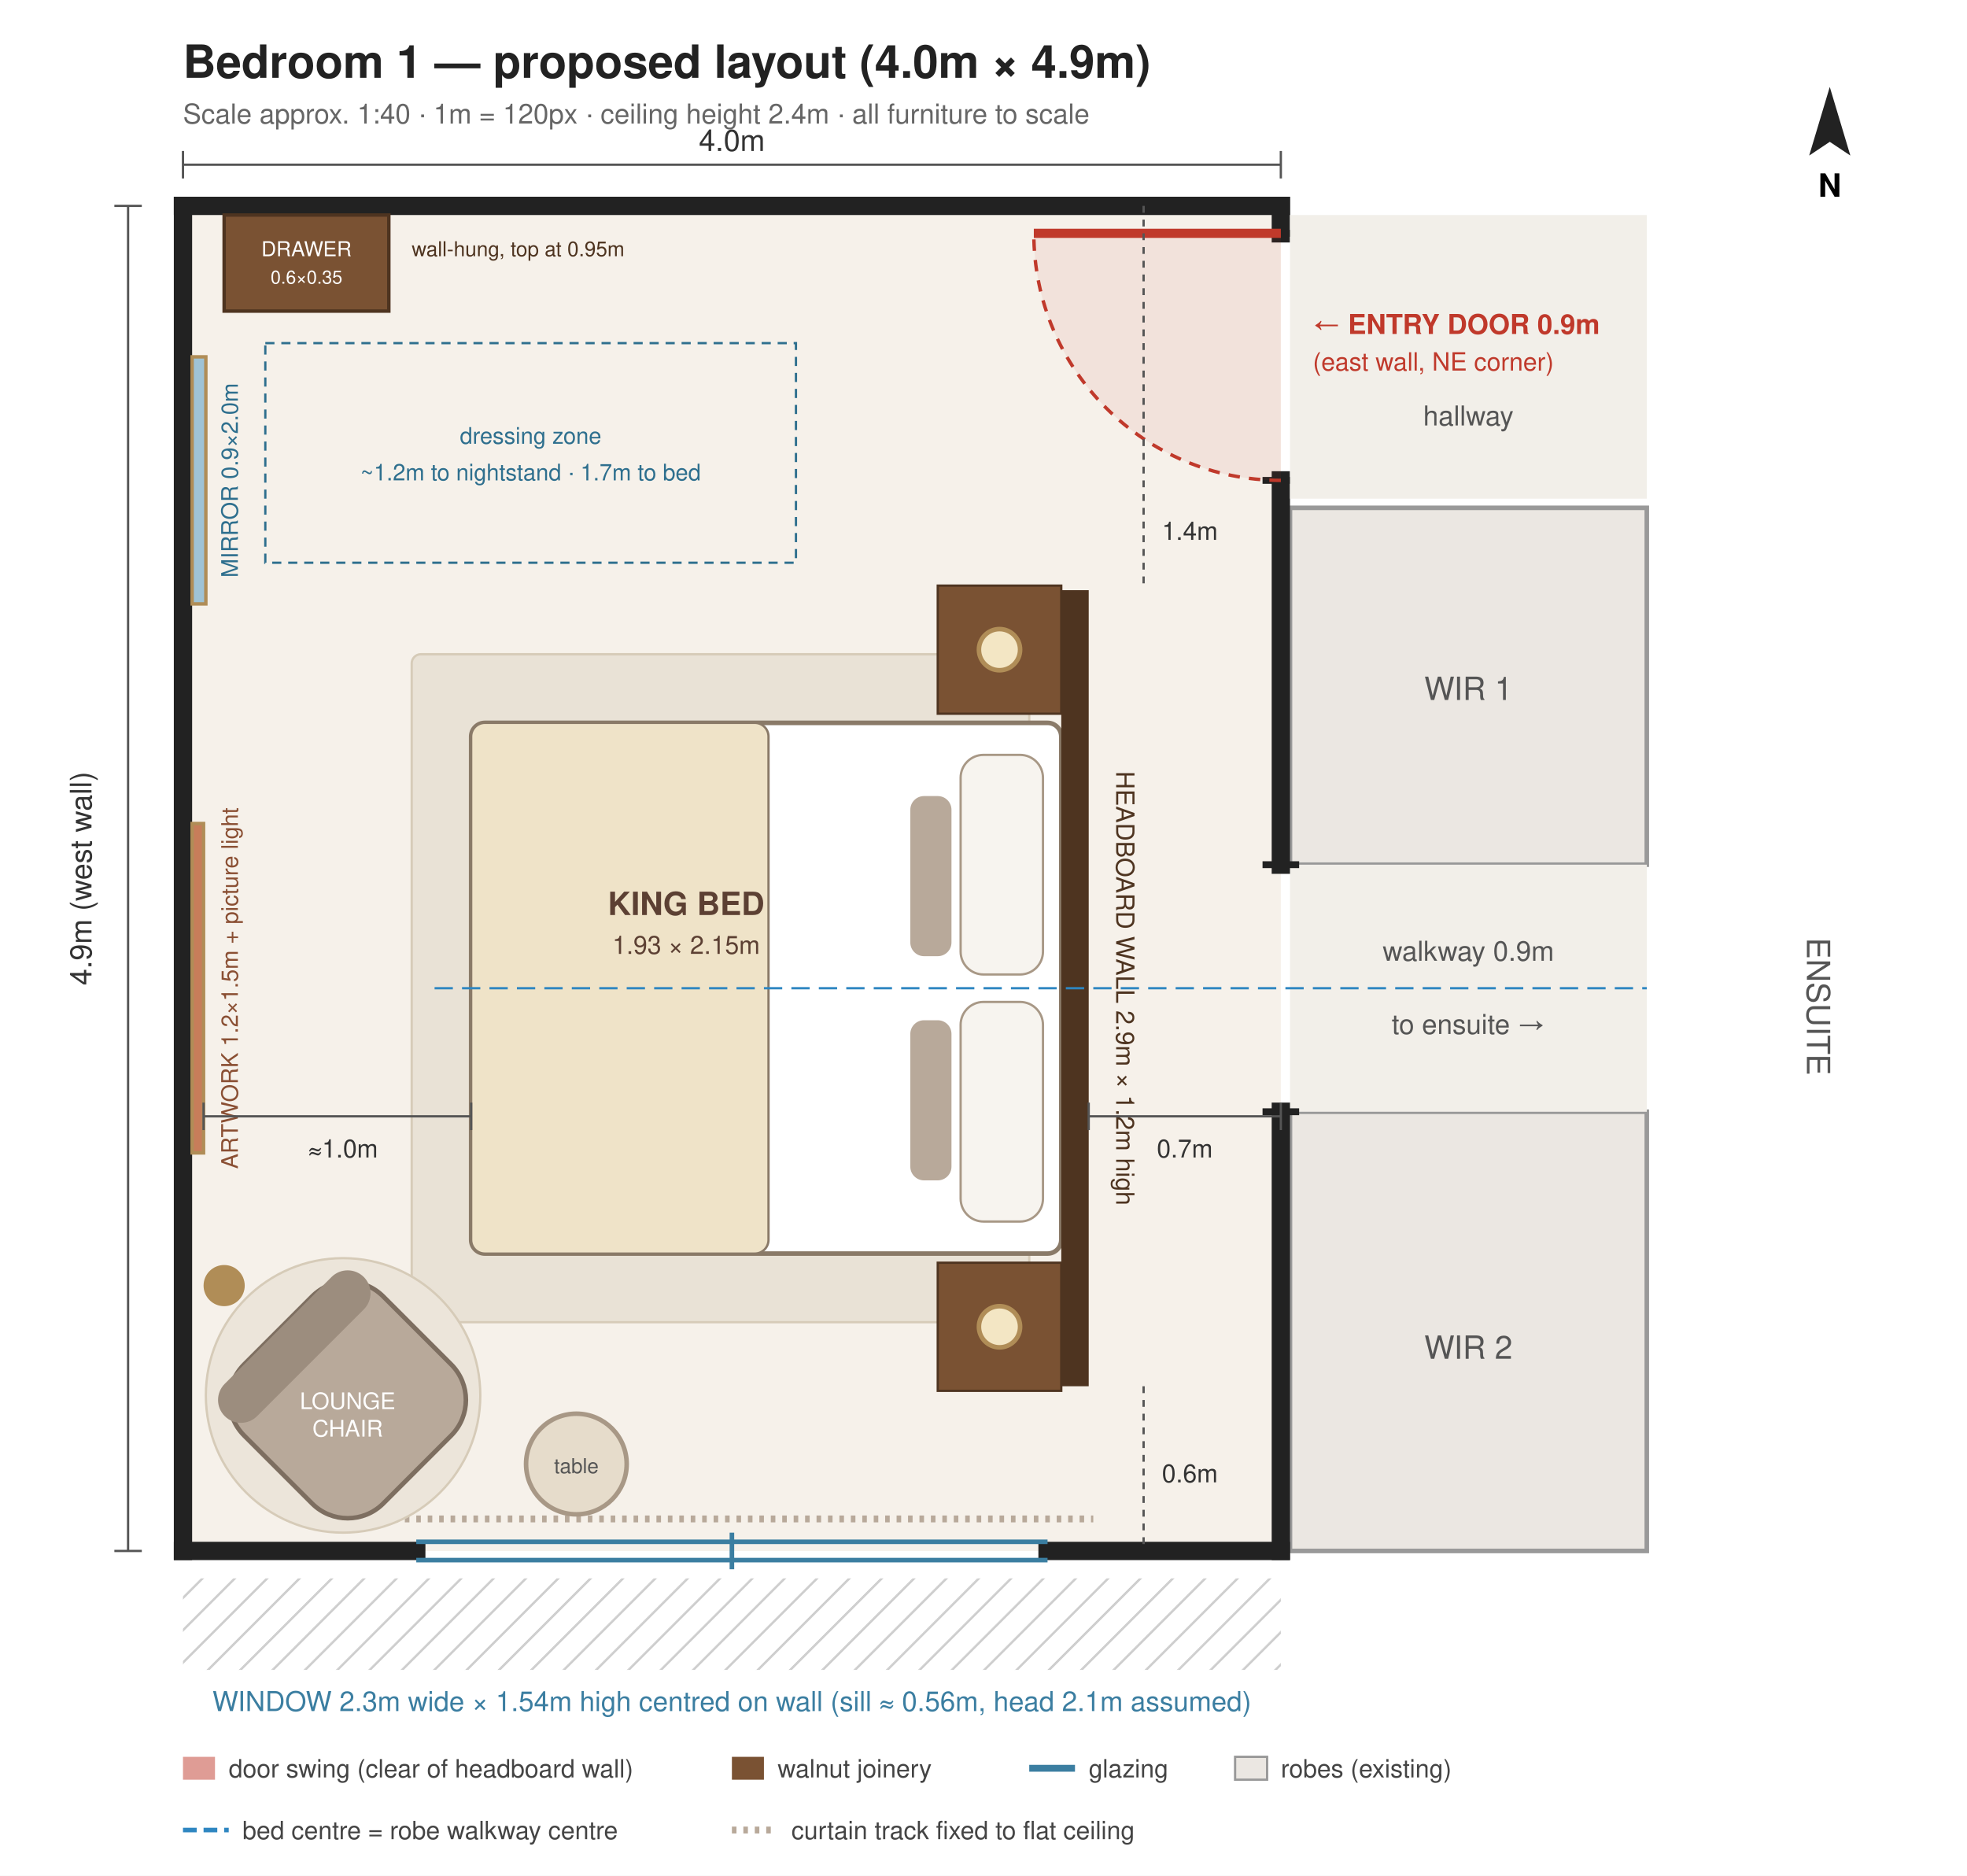
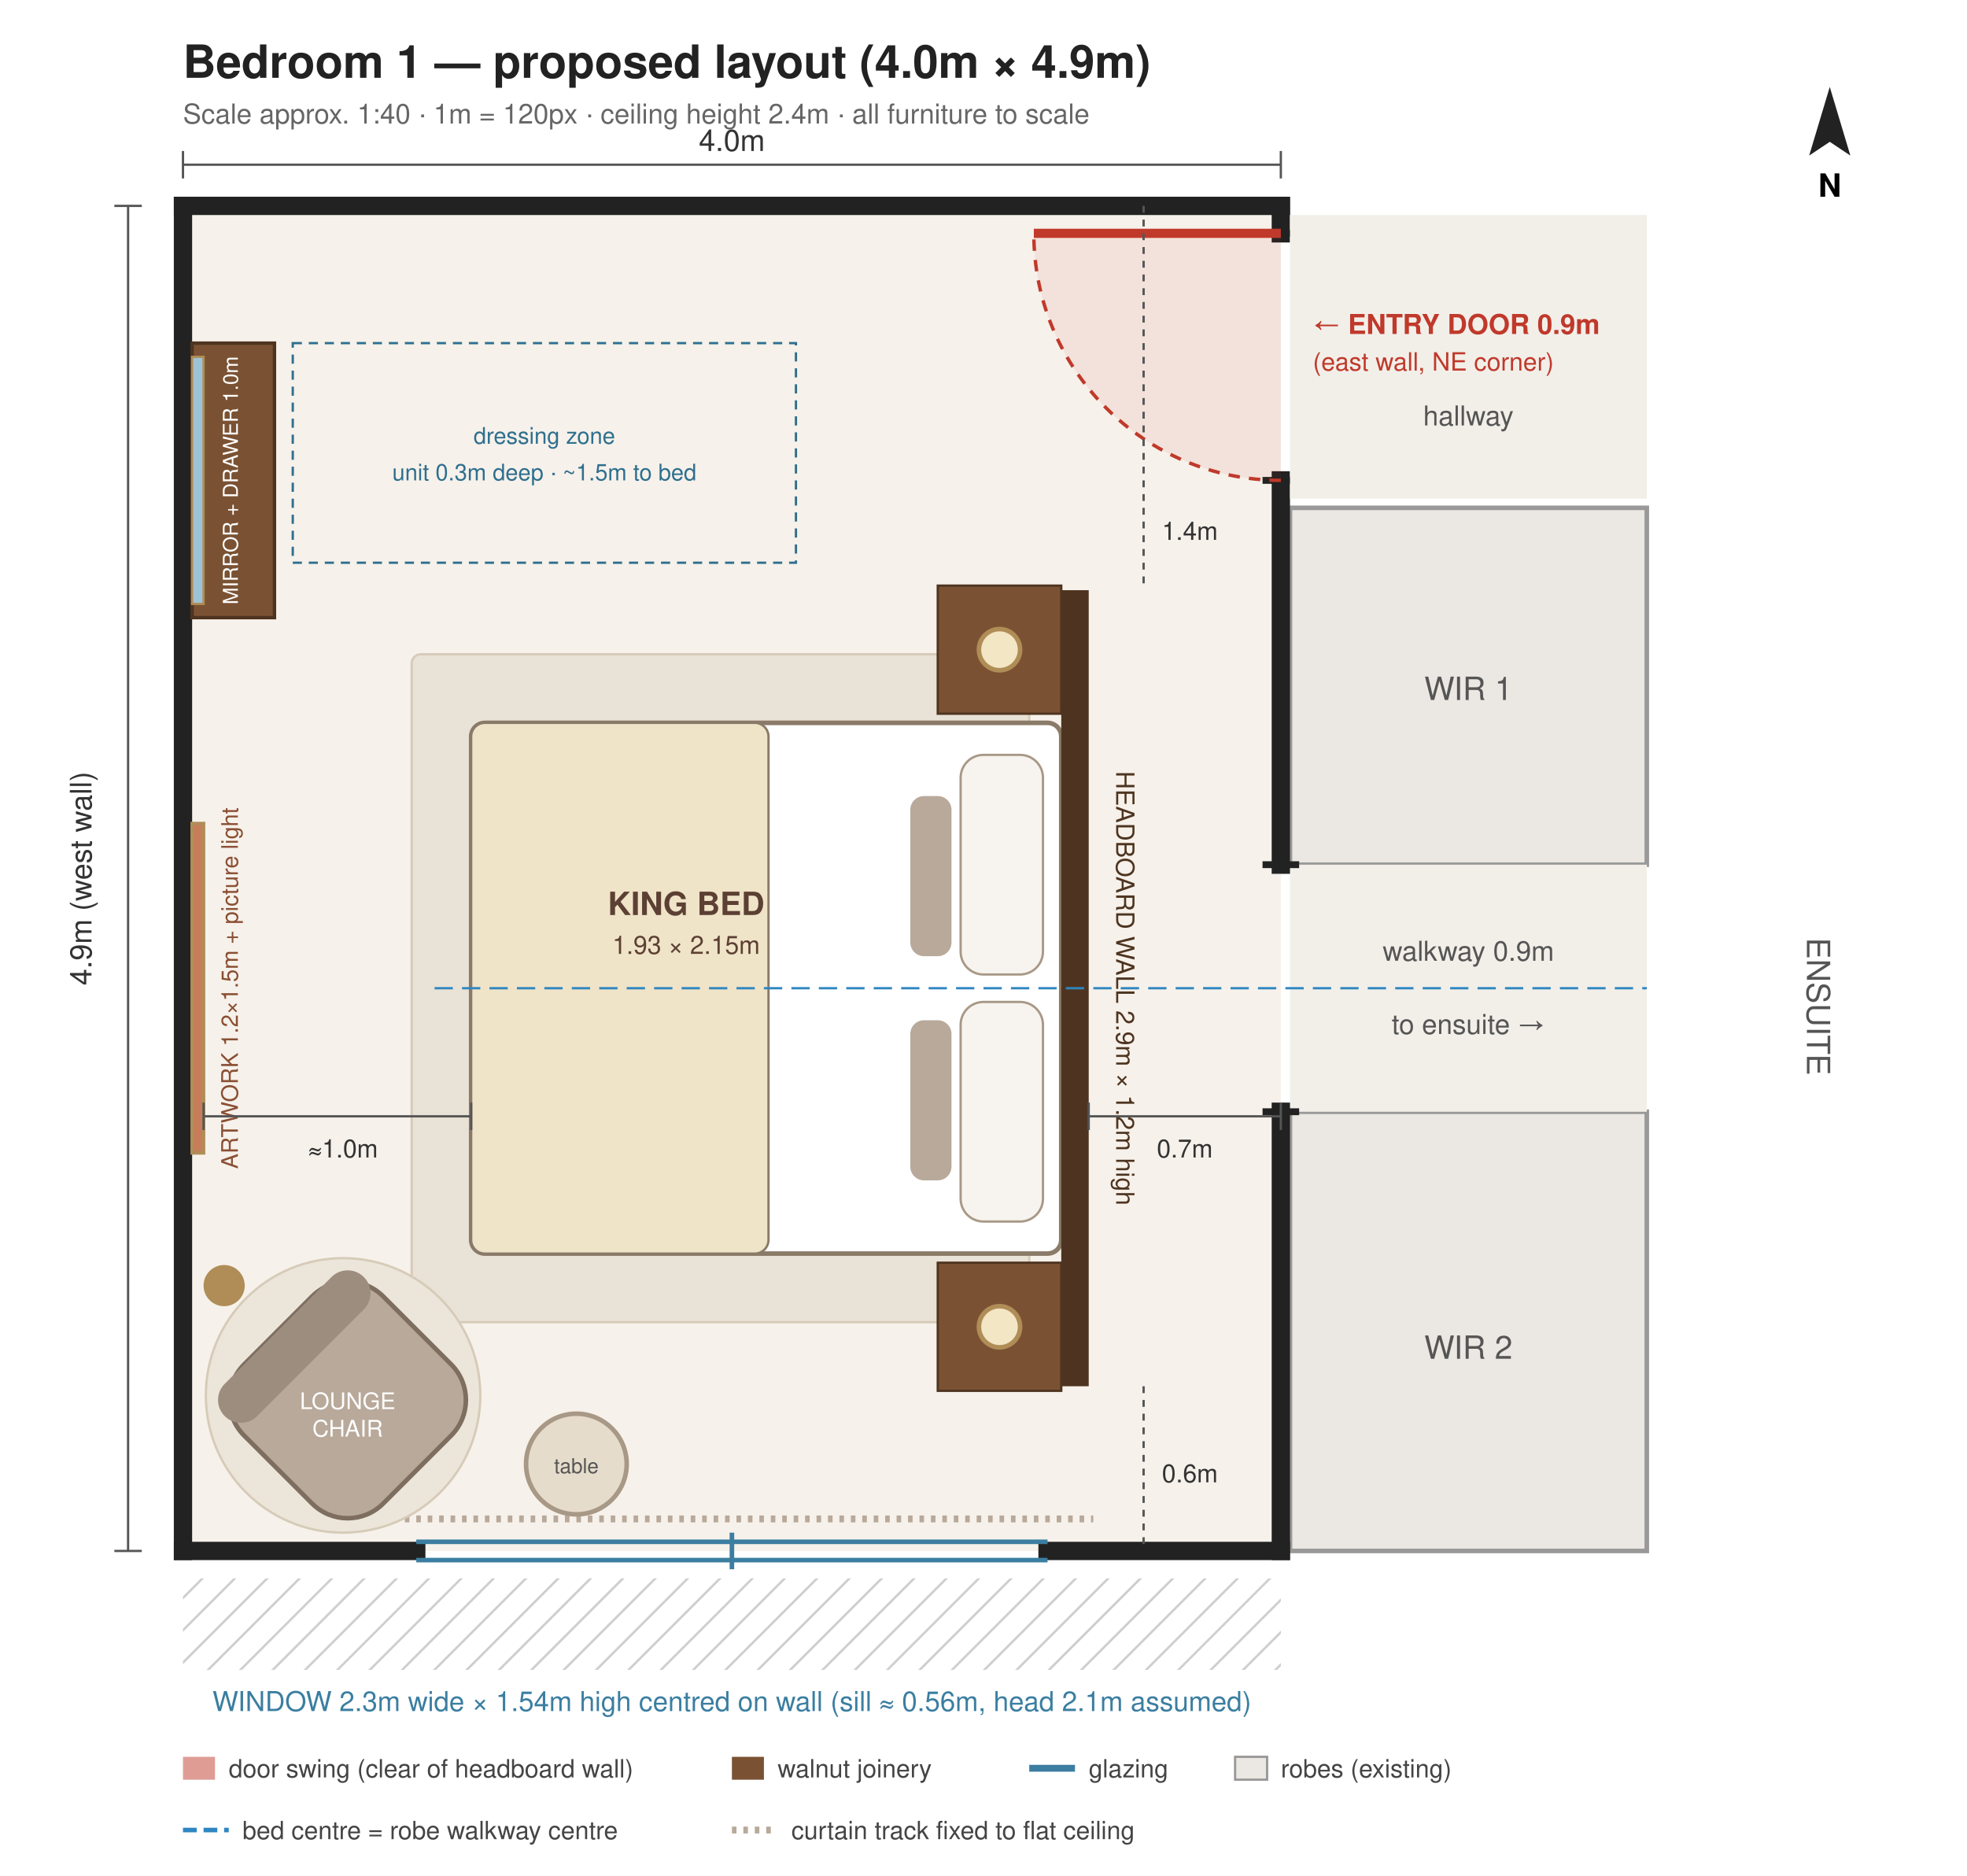
<svg xmlns="http://www.w3.org/2000/svg" width="860" height="820" viewBox="0 0 860 820" font-family="Helvetica, Arial, sans-serif">
  <rect width="860" height="820" fill="#ffffff" />
  <text x="80" y="34" font-size="20" font-weight="bold" fill="#222">Bedroom 1 — proposed layout (4.0m × 4.9m)</text>
  <text x="80" y="54" font-size="12" fill="#666">Scale approx. 1:40 · 1m = 120px · ceiling height 2.4m · all furniture to scale</text>
  <g transform="translate(800,60)">
    <polygon points="0,-22 9,8 0,2 -9,8" fill="#222" />
    <text x="0" y="26" font-size="14" font-weight="bold" text-anchor="middle">N</text>
  </g>
  <rect x="80" y="90" width="480" height="588" fill="#f6f1ea" />
  <rect x="564" y="222" width="156" height="156" fill="#ebe7e2" stroke="#999" stroke-width="2" />
  <text x="642" y="306" font-size="14" text-anchor="middle" fill="#555">WIR 1</text>
  <rect x="564" y="486" width="156" height="192" fill="#ebe7e2" stroke="#999" stroke-width="2" />
  <text x="642" y="594" font-size="14" text-anchor="middle" fill="#555">WIR 2</text>
  <rect x="564" y="378" width="156" height="108" fill="#f2efe9" />
  <text x="642" y="420" font-size="12" text-anchor="middle" fill="#555">walkway 0.9m</text>
  <text x="642" y="452" font-size="12" text-anchor="middle" fill="#555">to ensuite →</text>
  <text x="790" y="440" font-size="14" text-anchor="middle" fill="#555" transform="rotate(90 790 440)">ENSUITE</text>
  <g stroke="#222" stroke-width="8" stroke-linecap="square" fill="none">
    <line x1="80" y1="90" x2="560" y2="90" />
    <line x1="80" y1="90" x2="80" y2="678" />
    <line x1="80" y1="678" x2="182" y2="678" />
    <line x1="458" y1="678" x2="560" y2="678" />
    <line x1="560" y1="90" x2="560" y2="102" />
    <line x1="560" y1="210" x2="560" y2="378" />
    <line x1="560" y1="486" x2="560" y2="678" />
  </g>
  <g stroke="#222" stroke-width="3">
    <line x1="552" y1="102" x2="568" y2="102" />
    <line x1="552" y1="210" x2="568" y2="210" />
    <line x1="552" y1="378" x2="568" y2="378" />
    <line x1="552" y1="486" x2="568" y2="486" />
  </g>
  <g stroke="#3b7ea1" stroke-width="2">
    <line x1="182" y1="674" x2="458" y2="674" />
    <line x1="182" y1="682" x2="458" y2="682" />
    <line x1="320" y1="670" x2="320" y2="686" />
    <line x1="162" y1="664" x2="478" y2="664" stroke="#b8a99a" stroke-width="3" stroke-dasharray="2,3" />
  </g>
  <rect x="80" y="690" width="480" height="40" fill="url(#hatch)" opacity="0.6" />
  <defs>
    <pattern id="hatch" width="10" height="10" patternUnits="userSpaceOnUse" patternTransform="rotate(45)">
      <line x1="0" y1="0" x2="0" y2="10" stroke="#aaa" stroke-width="2" />
    </pattern>
  </defs>
  <text x="320" y="748" font-size="12" text-anchor="middle" fill="#3b7ea1">WINDOW 2.3m wide × 1.54m high centred on wall (sill ≈ 0.56m, head 2.1m assumed)</text>
  <path d="M560,210 A108,108 0 0,1 452,102" fill="none" stroke="#c0392b" stroke-width="1.5" stroke-dasharray="5,4" />
  <line x1="560" y1="102" x2="452" y2="102" stroke="#c0392b" stroke-width="4" />
  <path d="M560,102 L560,210 A108,108 0 0,1 452,102 Z" fill="#c0392b" opacity="0.08" />
  <rect x="564" y="94" width="156" height="124" fill="#f2efe9" />
  <text x="642" y="186" font-size="12" text-anchor="middle" fill="#555">hallway</text>
  <text x="574" y="146" font-size="12" fill="#c0392b" font-weight="bold">← ENTRY DOOR 0.9m</text>
  <text x="574" y="162" font-size="11" fill="#c0392b">(east wall, NE corner)</text>
-   <rect x="98" y="94" width="72" height="42" fill="#7a5233" stroke="#4e3420" stroke-width="1.5" />
-   <text x="134" y="112" font-size="9" fill="#fff" text-anchor="middle">DRAWER</text>
-   <text x="134" y="124" font-size="8" fill="#fff" text-anchor="middle">0.6×0.35</text>
-   <text x="180" y="112" font-size="9" fill="#4e3420">wall-hung, top at 0.95m</text>
-   <rect x="84" y="156" width="6" height="108" fill="#9fc3d6" stroke="#b08d57" stroke-width="1.5" />
-   <text x="104" y="210" font-size="10" fill="#2e6f8e" text-anchor="middle" transform="rotate(-90 104 210)">MIRROR 0.9×2.0m</text>
-   <rect x="116" y="150" width="232" height="96" fill="none" stroke="#2e6f8e" stroke-width="1" stroke-dasharray="4,3" />
-   <text x="232" y="194" font-size="10" fill="#2e6f8e" text-anchor="middle">dressing zone</text>
-   <text x="232" y="210" font-size="10" fill="#2e6f8e" text-anchor="middle">~1.2m to nightstand · 1.7m to bed</text>
+   <rect x="84" y="150" width="36" height="120" fill="#7a5233" stroke="#4e3420" stroke-width="1.5" />
+   <rect x="84" y="156" width="5" height="108" fill="#9fc3d6" stroke="#b08d57" stroke-width="1" />
+   <text x="104" y="210" font-size="9" fill="#fff" text-anchor="middle" transform="rotate(-90 104 210)">MIRROR + DRAWER 1.0m</text>
+   <rect x="128" y="150" width="220" height="96" fill="none" stroke="#2e6f8e" stroke-width="1" stroke-dasharray="4,3" />
+   <text x="238" y="194" font-size="10" fill="#2e6f8e" text-anchor="middle">dressing zone</text>
+   <text x="238" y="210" font-size="10" fill="#2e6f8e" text-anchor="middle">unit 0.3m deep · ~1.5m to bed</text>
  <rect x="84" y="360" width="5" height="144" fill="#c77d5a" stroke="#b08d57" stroke-width="1.5" />
  <text x="104" y="432" font-size="10" fill="#8a4f33" text-anchor="middle" transform="rotate(-90 104 432)">ARTWORK 1.2×1.5m + picture light</text>
  <rect x="180" y="286" width="270" height="292" rx="4" fill="#e9e2d6" stroke="#d6cbb8" stroke-width="1" />
  <rect x="206" y="316" width="258" height="232" rx="6" fill="#ffffff" stroke="#8a7a68" stroke-width="2" />
  <rect x="206" y="316" width="130" height="232" rx="6" fill="#efe3c8" stroke="#8a7a68" stroke-width="1" />
  <rect x="420" y="330" width="36" height="96" rx="10" fill="#f7f4ef" stroke="#a89886" />
  <rect x="420" y="438" width="36" height="96" rx="10" fill="#f7f4ef" stroke="#a89886" />
  <rect x="398" y="348" width="18" height="70" rx="6" fill="#b8a99a" />
  <rect x="398" y="446" width="18" height="70" rx="6" fill="#b8a99a" />
  <text x="300" y="400" font-size="14" text-anchor="middle" fill="#5c4033" font-weight="bold">KING BED</text>
  <text x="300" y="417" font-size="11" text-anchor="middle" fill="#5c4033">1.93 × 2.15m</text>
  <rect x="410" y="256" width="54" height="56" fill="#7a5233" stroke="#4e3420" />
  <rect x="410" y="552" width="54" height="56" fill="#7a5233" stroke="#4e3420" />
  <circle cx="437" cy="284" r="9" fill="#f3e6c4" stroke="#b08d57" stroke-width="2" />
  <circle cx="437" cy="580" r="9" fill="#f3e6c4" stroke="#b08d57" stroke-width="2" />
  <rect x="464" y="258" width="12" height="348" fill="#4e3420" />
  <text x="488" y="432" font-size="11" fill="#4e3420" text-anchor="middle" transform="rotate(90 488 432)">HEADBOARD WALL 2.9m × 1.2m high</text>
  <circle cx="150" cy="610" r="60" fill="#ece5da" stroke="#d6cbb8" />
  <g transform="translate(152 612) rotate(-45)">
    <rect x="-43" y="-43" width="86" height="86" rx="22" fill="#b8a99a" stroke="#7d6e60" stroke-width="2" />
    <rect x="-43" y="-43" width="86" height="20" rx="10" fill="#9c8d7e" />
  </g>
  <circle cx="252" cy="640" r="22" fill="#e6dccb" stroke="#a89886" stroke-width="2" />
  <circle cx="98" cy="562" r="9" fill="#b08d57" />
  <text x="152" y="616" font-size="10" text-anchor="middle" fill="#fff">LOUNGE</text>
  <text x="152" y="628" font-size="10" text-anchor="middle" fill="#fff">CHAIR</text>
  <text x="252" y="644" font-size="9" text-anchor="middle" fill="#555">table</text>
  <g stroke="#555" stroke-width="1" fill="none">
    <line x1="80" y1="72" x2="560" y2="72" />
    <line x1="80" y1="66" x2="80" y2="78" />
    <line x1="560" y1="66" x2="560" y2="78" />
    <line x1="56" y1="90" x2="56" y2="678" />
    <line x1="50" y1="90" x2="62" y2="90" />
    <line x1="50" y1="678" x2="62" y2="678" />
    <line x1="89" y1="488" x2="206" y2="488" />
    <line x1="89" y1="482" x2="89" y2="494" />
    <line x1="206" y1="482" x2="206" y2="494" />
    <line x1="476" y1="488" x2="560" y2="488" />
    <line x1="476" y1="482" x2="476" y2="494" />
    <line x1="560" y1="482" x2="560" y2="494" />
    <line x1="500" y1="90" x2="500" y2="258" stroke-dasharray="3,3" />
    <line x1="500" y1="606" x2="500" y2="678" stroke-dasharray="3,3" />
    <line x1="190" y1="432" x2="720" y2="432" stroke="#2e86c1" stroke-dasharray="8,4" />
  </g>
  <text x="320" y="66" font-size="13" text-anchor="middle" fill="#333">4.0m</text>
  <text x="40" y="384" font-size="13" text-anchor="middle" fill="#333" transform="rotate(-90 40 384)">4.9m (west wall)</text>
  <text x="150" y="506" font-size="11" text-anchor="middle" fill="#333">≈1.0m</text>
  <text x="518" y="506" font-size="11" text-anchor="middle" fill="#333">0.7m</text>
  <text x="508" y="236" font-size="11" fill="#333">1.4m</text>
  <text x="508" y="648" font-size="11" fill="#333">0.6m</text>
  <g font-size="11" fill="#444">
    <rect x="80" y="768" width="14" height="10" fill="#c0392b" opacity="0.5" />
    <text x="100" y="777">door swing (clear of headboard wall)</text>
    <rect x="320" y="768" width="14" height="10" fill="#7a5233" />
    <text x="340" y="777">walnut joinery</text>
    <line x1="450" y1="773" x2="470" y2="773" stroke="#3b7ea1" stroke-width="3" />
    <text x="476" y="777">glazing</text>
    <rect x="540" y="768" width="14" height="10" fill="#ebe7e2" stroke="#999" />
    <text x="560" y="777">robes (existing)</text>
    <line x1="320" y1="800" x2="340" y2="800" stroke="#b8a99a" stroke-width="3" stroke-dasharray="2,3" />
    <text x="346" y="804">curtain track fixed to flat ceiling</text>
    <line x1="80" y1="800" x2="100" y2="800" stroke="#2e86c1" stroke-dasharray="6,3" stroke-width="2" />
    <text x="106" y="804">bed centre = robe walkway centre</text>
  </g>
</svg>
